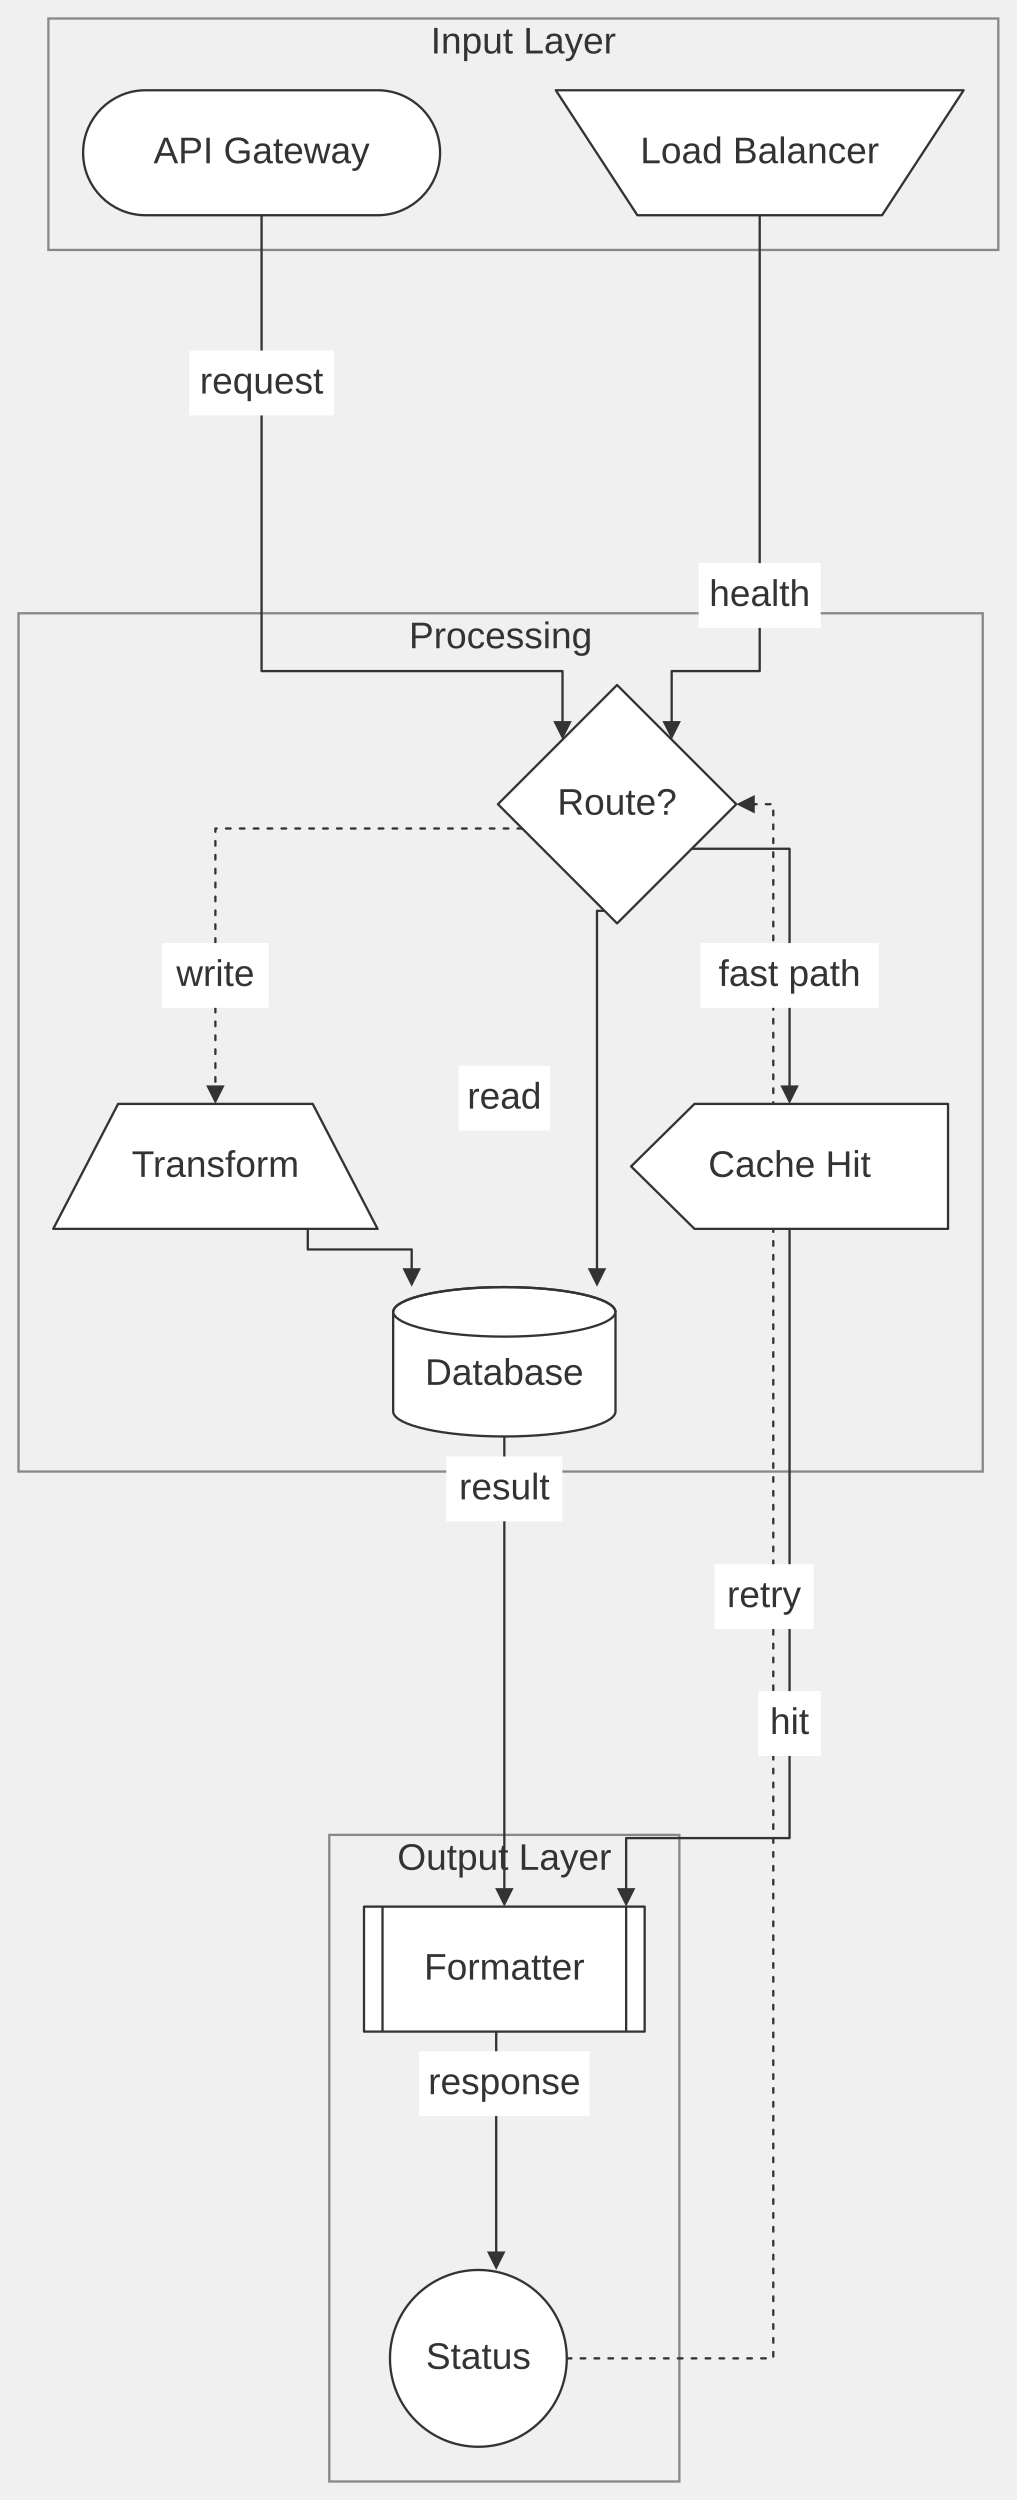
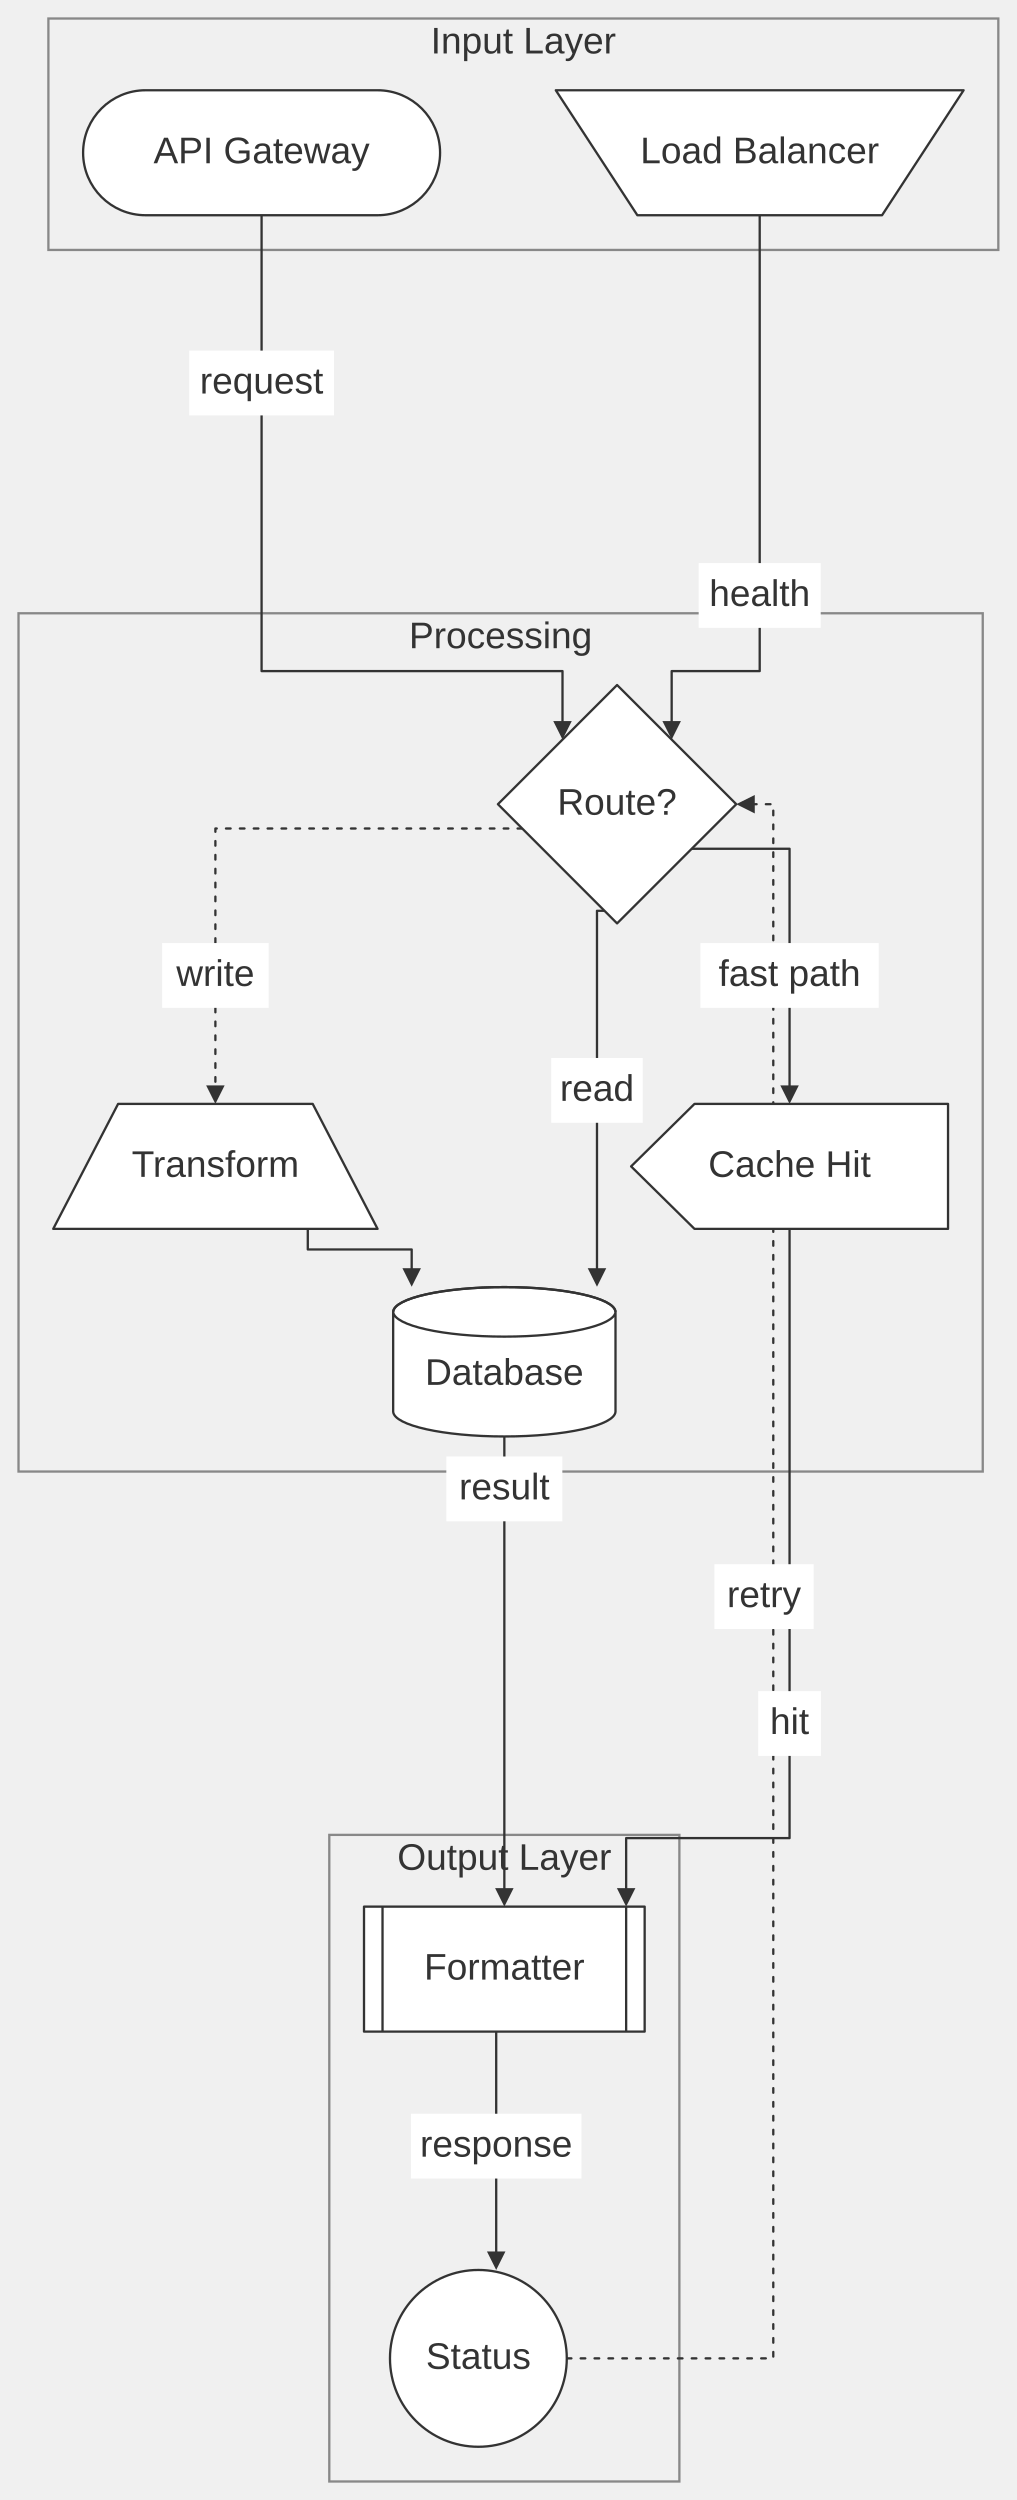
<svg xmlns="http://www.w3.org/2000/svg" width="100%" viewBox="0 0 439.38 1080.26" style="max-width: 439.38px; background-color: transparent;" font-family="&quot;trebuchet ms&quot;, verdana, arial, sans-serif" font-size="16.00">
  <defs>
    <marker id="arrowhead" viewBox="0 0 10.00 10.00" refX="5.00" refY="5.00" markerWidth="8.00" markerHeight="8.00" orient="auto-start-reverse" markerUnits="userSpaceOnUse">
      <path d="M 0 0 L 10.00 5.00 L 0 10.00 z" fill="#333" />
    </marker>
  </defs>
  <g transform="translate(-20.00,-19.00)">
    <g class="clusters">
      <rect class="subgraph" x="40.91" y="27.00" width="410.47" height="100.00" fill="none" stroke="#888" stroke-width="1.00" />
      <text x="246.14" y="31.00" text-anchor="middle" dominant-baseline="hanging" fill="#333">Input Layer</text>
      <rect class="subgraph" x="162.29" y="811.86" width="151.27" height="279.40" fill="none" stroke="#888" stroke-width="1.00" />
      <text x="237.93" y="815.86" text-anchor="middle" dominant-baseline="hanging" fill="#333">Output Layer</text>
      <rect class="subgraph" x="28.00" y="284.00" width="416.65" height="370.86" fill="none" stroke="#888" stroke-width="1.00" />
      <text x="236.32" y="288.00" text-anchor="middle" dominant-baseline="hanging" fill="#333">Processing</text>
    </g>
    <g class="edgePaths">
      <path d="M133.03,112.00 L133.03,308.98 L263.06,308.98 L263.06,334.58" stroke="#333" stroke-width="1.00" fill="none" stroke-linecap="round" stroke-linejoin="round" marker-end="url(#arrowhead)" />
      <path d="M348.27,112.00 L348.27,308.98 L310.23,308.98 L310.23,334.58" stroke="#333" stroke-width="1.00" fill="none" stroke-linecap="round" stroke-linejoin="round" marker-end="url(#arrowhead)" />
      <path d="M281.21,412.56 L277.96,412.56 L277.96,571.00" stroke="#333" stroke-width="1.00" fill="none" stroke-linecap="round" stroke-linejoin="round" marker-end="url(#arrowhead)" />
      <path d="M318.90,385.75 L361.17,385.75 L361.17,492.00" stroke="#333" stroke-width="1.00" fill="none" stroke-linecap="round" stroke-linejoin="round" marker-end="url(#arrowhead)" />
      <path d="M245.65,377.00 L113.07,377.00 L113.07,492.00" stroke="#333" stroke-width="1.00" fill="none" stroke-linecap="round" stroke-linejoin="round" stroke-dasharray="2.00,4.00" marker-end="url(#arrowhead)" />
      <path d="M153.00,550.00 L153.00,558.90 L197.89,558.90 L197.89,571.00" stroke="#333" stroke-width="1.00" fill="none" stroke-linecap="round" stroke-linejoin="round" marker-end="url(#arrowhead)" />
      <path d="M237.93,639.86 L237.93,838.86" stroke="#333" stroke-width="1.00" fill="none" stroke-linecap="round" stroke-linejoin="round" marker-end="url(#arrowhead)" />
      <path d="M361.17,550.00 L361.17,813.26 L290.56,813.26 L290.56,838.86" stroke="#333" stroke-width="1.00" fill="none" stroke-linecap="round" stroke-linejoin="round" marker-end="url(#arrowhead)" />
      <path d="M234.41,896.86 L234.41,995.86" stroke="#333" stroke-width="1.00" fill="none" stroke-linecap="round" stroke-linejoin="round" marker-end="url(#arrowhead)" />
      <path d="M264.91,1038.06 L354.14,1038.06 L354.14,366.50 L342.14,366.50" stroke="#333" stroke-width="1.00" fill="none" stroke-linecap="round" stroke-linejoin="round" stroke-dasharray="2.00,4.00" marker-end="url(#arrowhead)" />
    </g>
    <g class="nodes">
      <rect x="55.91" y="58.00" width="154.25" height="54.00" rx="27.00" ry="27.00" fill="white" stroke="#333" stroke-width="1.00" stroke-linejoin="round" />
      <text x="133.03" y="85.00" text-anchor="middle" dominant-baseline="middle" fill="#333">API Gateway</text>
      <polygon points="260.16,58.00 436.38,58.00 401.14,112.00 295.40,112.00" fill="white" stroke="#333" stroke-width="1.00" stroke-linejoin="round" />
      <text x="348.27" y="85.00" text-anchor="middle" dominant-baseline="middle" fill="#333">Load Balancer</text>
      <polygon points="286.64,315.00 338.14,366.50 286.64,418.00 235.15,366.50" fill="white" stroke="#333" stroke-width="1.00" stroke-linejoin="round" />
      <text x="286.64" y="366.50" text-anchor="middle" dominant-baseline="middle" fill="#333">Route?</text>
      <polygon points="71.03,496.00 155.12,496.00 183.15,550.00 43.00,550.00" fill="white" stroke="#333" stroke-width="1.00" stroke-linejoin="round" />
      <text x="113.07" y="523.00" text-anchor="middle" dominant-baseline="middle" fill="#333">Transform</text>
      <path d="M189.89,585.86 A48.04,10.86 0 0,0 285.96,585.86 A48.04,10.86 0 0,0 189.89,585.86 L189.89,629.00 A48.04,10.86 0 0,0 285.96,629.00 L285.96,585.86" fill="white" stroke="#333" stroke-width="1.00" stroke-linejoin="round" />
      <path d="M189.89,585.86 A48.04,10.86 0 0,1 285.96,585.86" fill="none" stroke="#333" stroke-width="1.00" />
      <text x="237.93" y="612.86" text-anchor="middle" dominant-baseline="middle" fill="#333">Database</text>
      <polygon points="320.09,496.00 429.65,496.00 429.65,550.00 320.09,550.00 292.70,523.00" fill="white" stroke="#333" stroke-width="1.00" stroke-linejoin="round" />
      <text x="361.17" y="523.00" text-anchor="middle" dominant-baseline="middle" fill="#333">Cache Hit</text>
      <ellipse cx="226.71" cy="1038.06" rx="38.20" ry="38.20" fill="white" stroke="#333" stroke-width="1.00" stroke-linejoin="round" />
      <text x="226.71" y="1038.06" text-anchor="middle" dominant-baseline="middle" fill="#333">Status</text>
      <rect x="177.29" y="842.86" width="121.27" height="54.00" fill="white" stroke="#333" stroke-width="1.00" stroke-linejoin="round" />
      <line x1="185.29" y1="842.86" x2="185.29" y2="896.86" stroke="#333" stroke-width="1.00" />
      <line x1="290.56" y1="842.86" x2="290.56" y2="896.86" stroke="#333" stroke-width="1.00" />
      <text x="237.93" y="869.86" text-anchor="middle" dominant-baseline="middle" fill="#333">Formatter</text>
    </g>
    <g class="edgeLabels">
      <rect x="101.75" y="170.50" width="62.57" height="28.00" fill="white" />
      <text x="133.03" y="184.50" text-anchor="middle" dominant-baseline="middle" fill="#333">request</text>
      <rect x="321.90" y="262.31" width="52.73" height="28.00" fill="white" />
      <text x="348.27" y="276.31" text-anchor="middle" dominant-baseline="middle" fill="#333">health</text>
-       <rect x="218.15" y="479.50" width="39.55" height="28.00" fill="white" />
-       <text x="237.93" y="493.50" text-anchor="middle" dominant-baseline="middle" fill="#333">read</text>
+       <rect x="258.19" y="476.16" width="39.55" height="28.00" fill="white" />
+       <text x="277.96" y="490.16" text-anchor="middle" dominant-baseline="middle" fill="#333">read</text>
      <rect x="322.65" y="426.50" width="77.04" height="28.00" fill="white" />
      <text x="361.17" y="440.50" text-anchor="middle" dominant-baseline="middle" fill="#333">fast path</text>
      <rect x="90.05" y="426.50" width="46.05" height="28.00" fill="white" />
      <text x="113.07" y="440.50" text-anchor="middle" dominant-baseline="middle" fill="#333">write</text>
      <rect x="212.86" y="648.36" width="50.13" height="28.00" fill="white" />
      <text x="237.93" y="662.36" text-anchor="middle" dominant-baseline="middle" fill="#333">result</text>
      <rect x="347.62" y="749.74" width="27.12" height="28.00" fill="white" />
      <text x="361.17" y="763.74" text-anchor="middle" dominant-baseline="middle" fill="#333">hit</text>
-       <rect x="201.07" y="905.36" width="73.70" height="28.00" fill="white" />
-       <text x="237.93" y="919.36" text-anchor="middle" dominant-baseline="middle" fill="#333">response</text>
+       <rect x="197.56" y="932.36" width="73.70" height="28.00" fill="white" />
+       <text x="234.41" y="946.36" text-anchor="middle" dominant-baseline="middle" fill="#333">response</text>
      <rect x="328.70" y="694.90" width="42.89" height="28.00" fill="white" />
      <text x="350.14" y="708.90" text-anchor="middle" dominant-baseline="middle" fill="#333">retry</text>
    </g>
  </g>
</svg>
